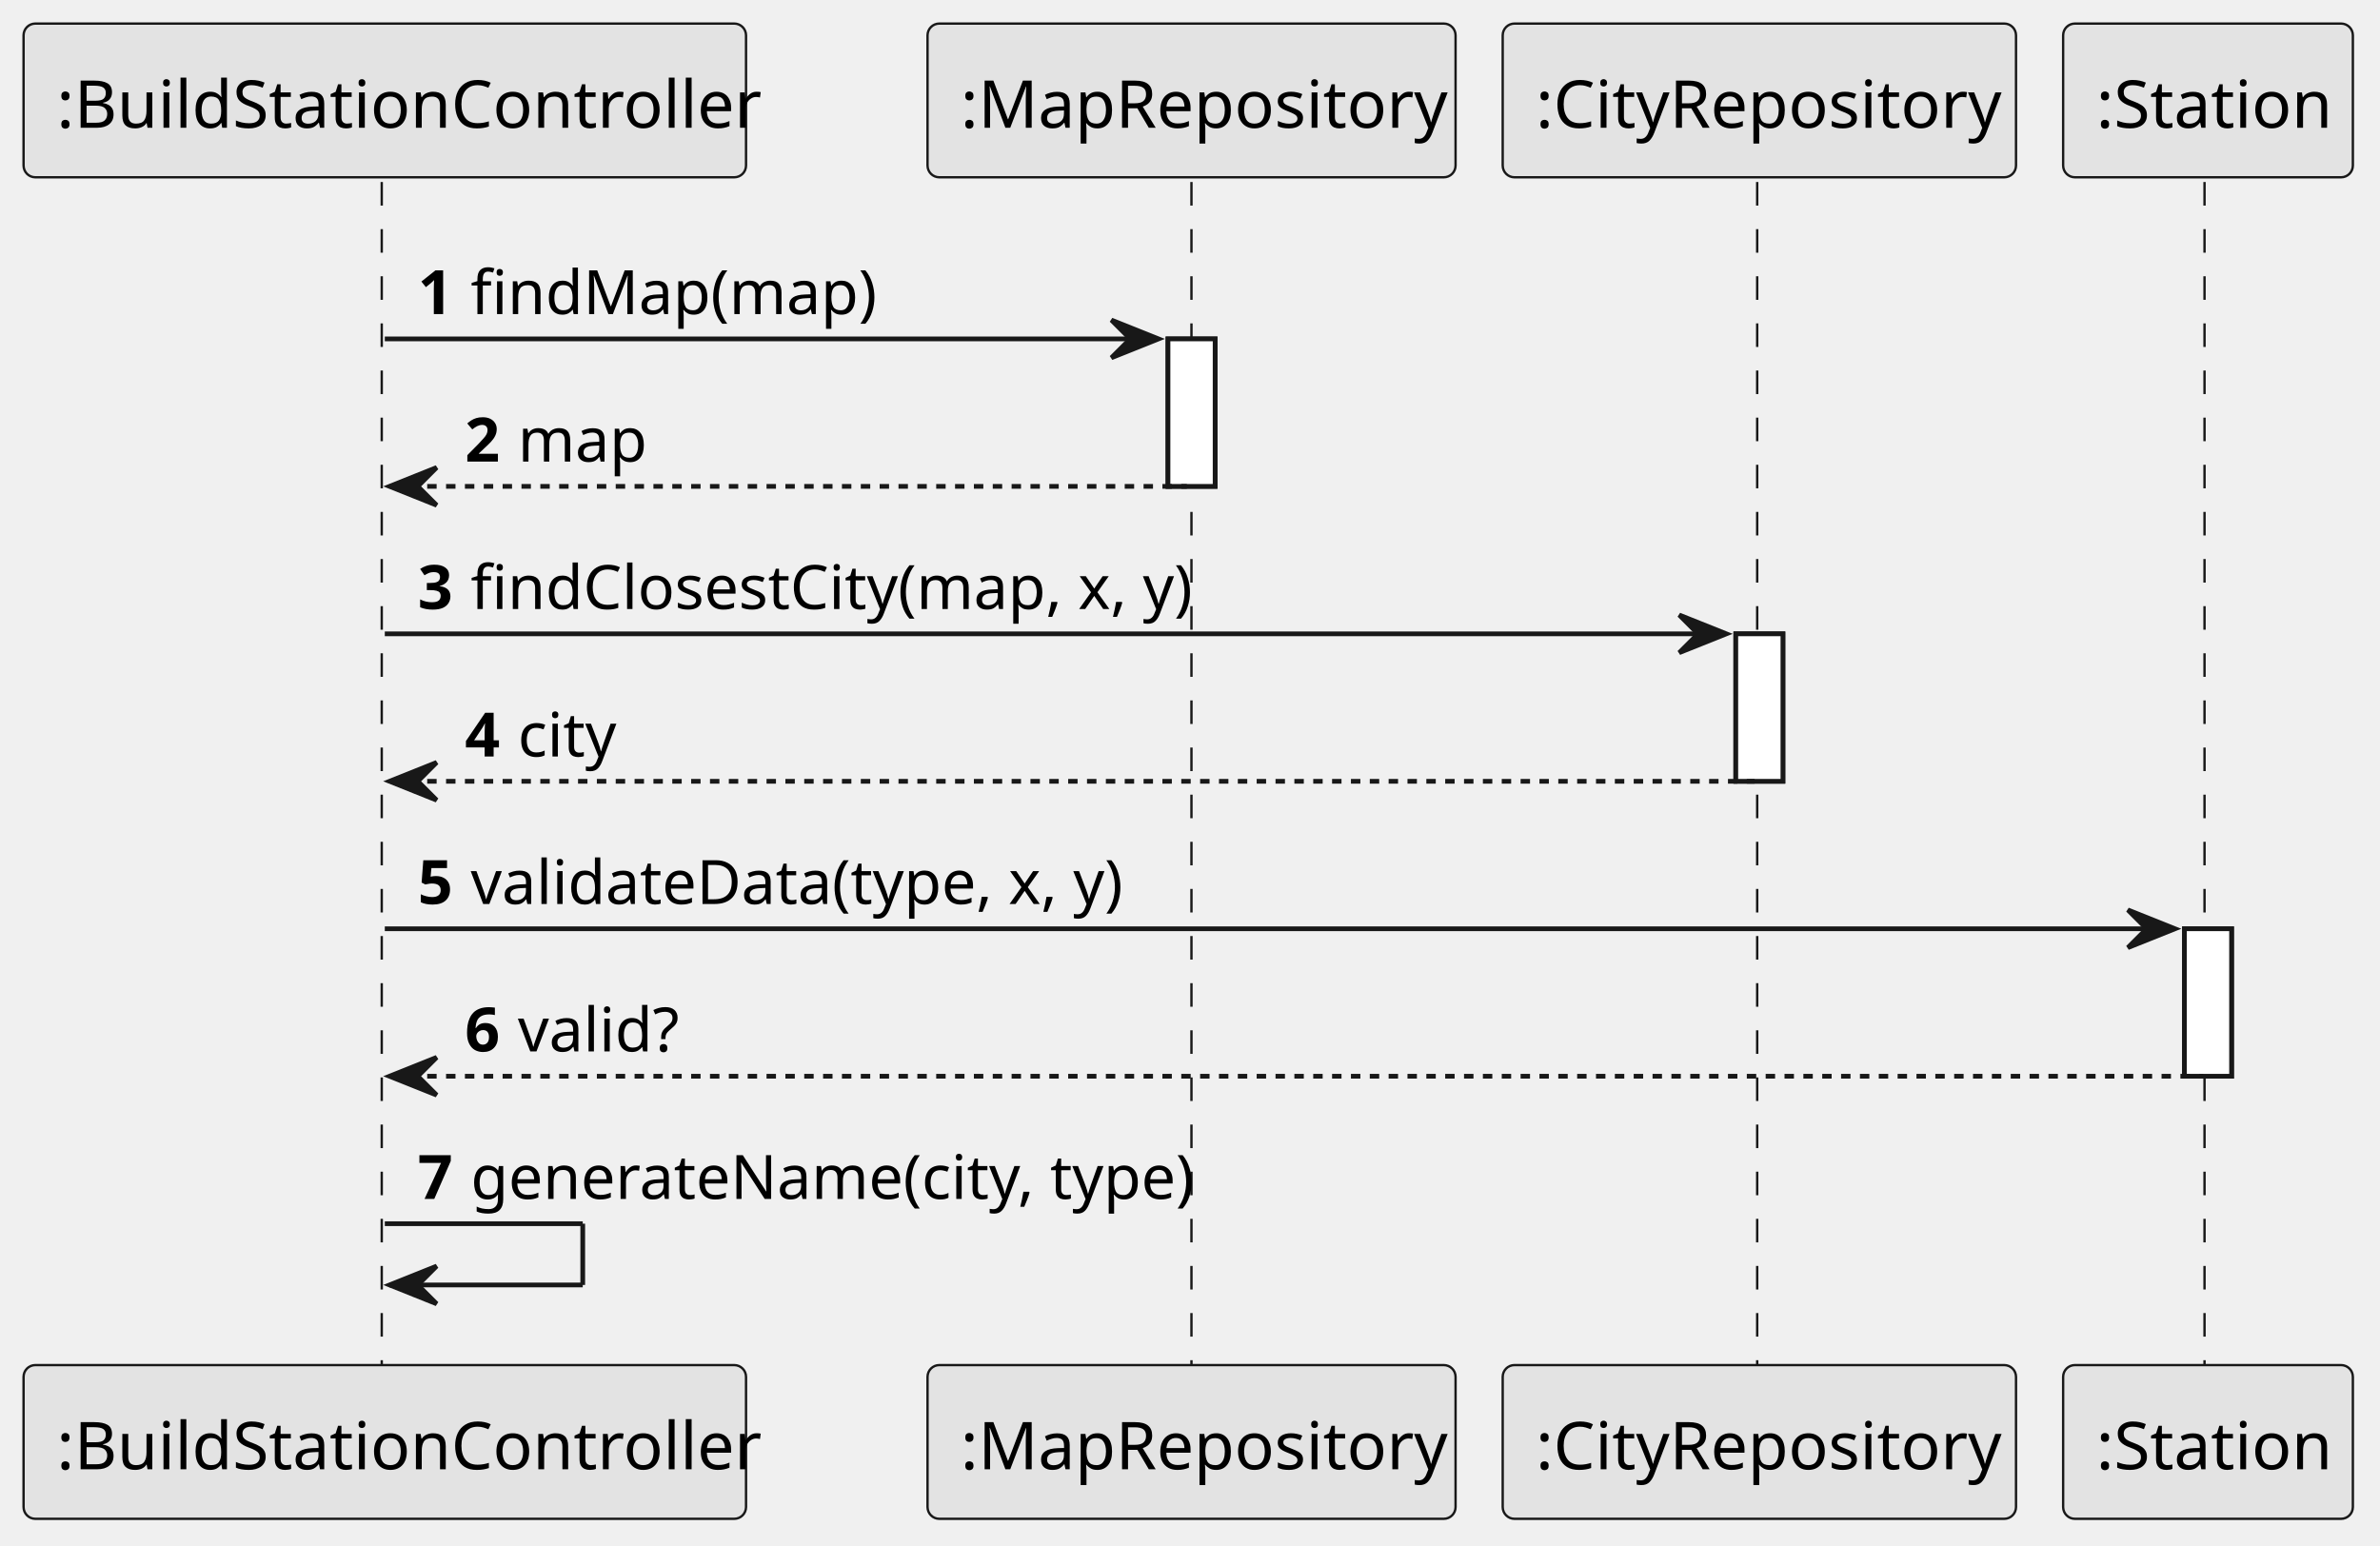
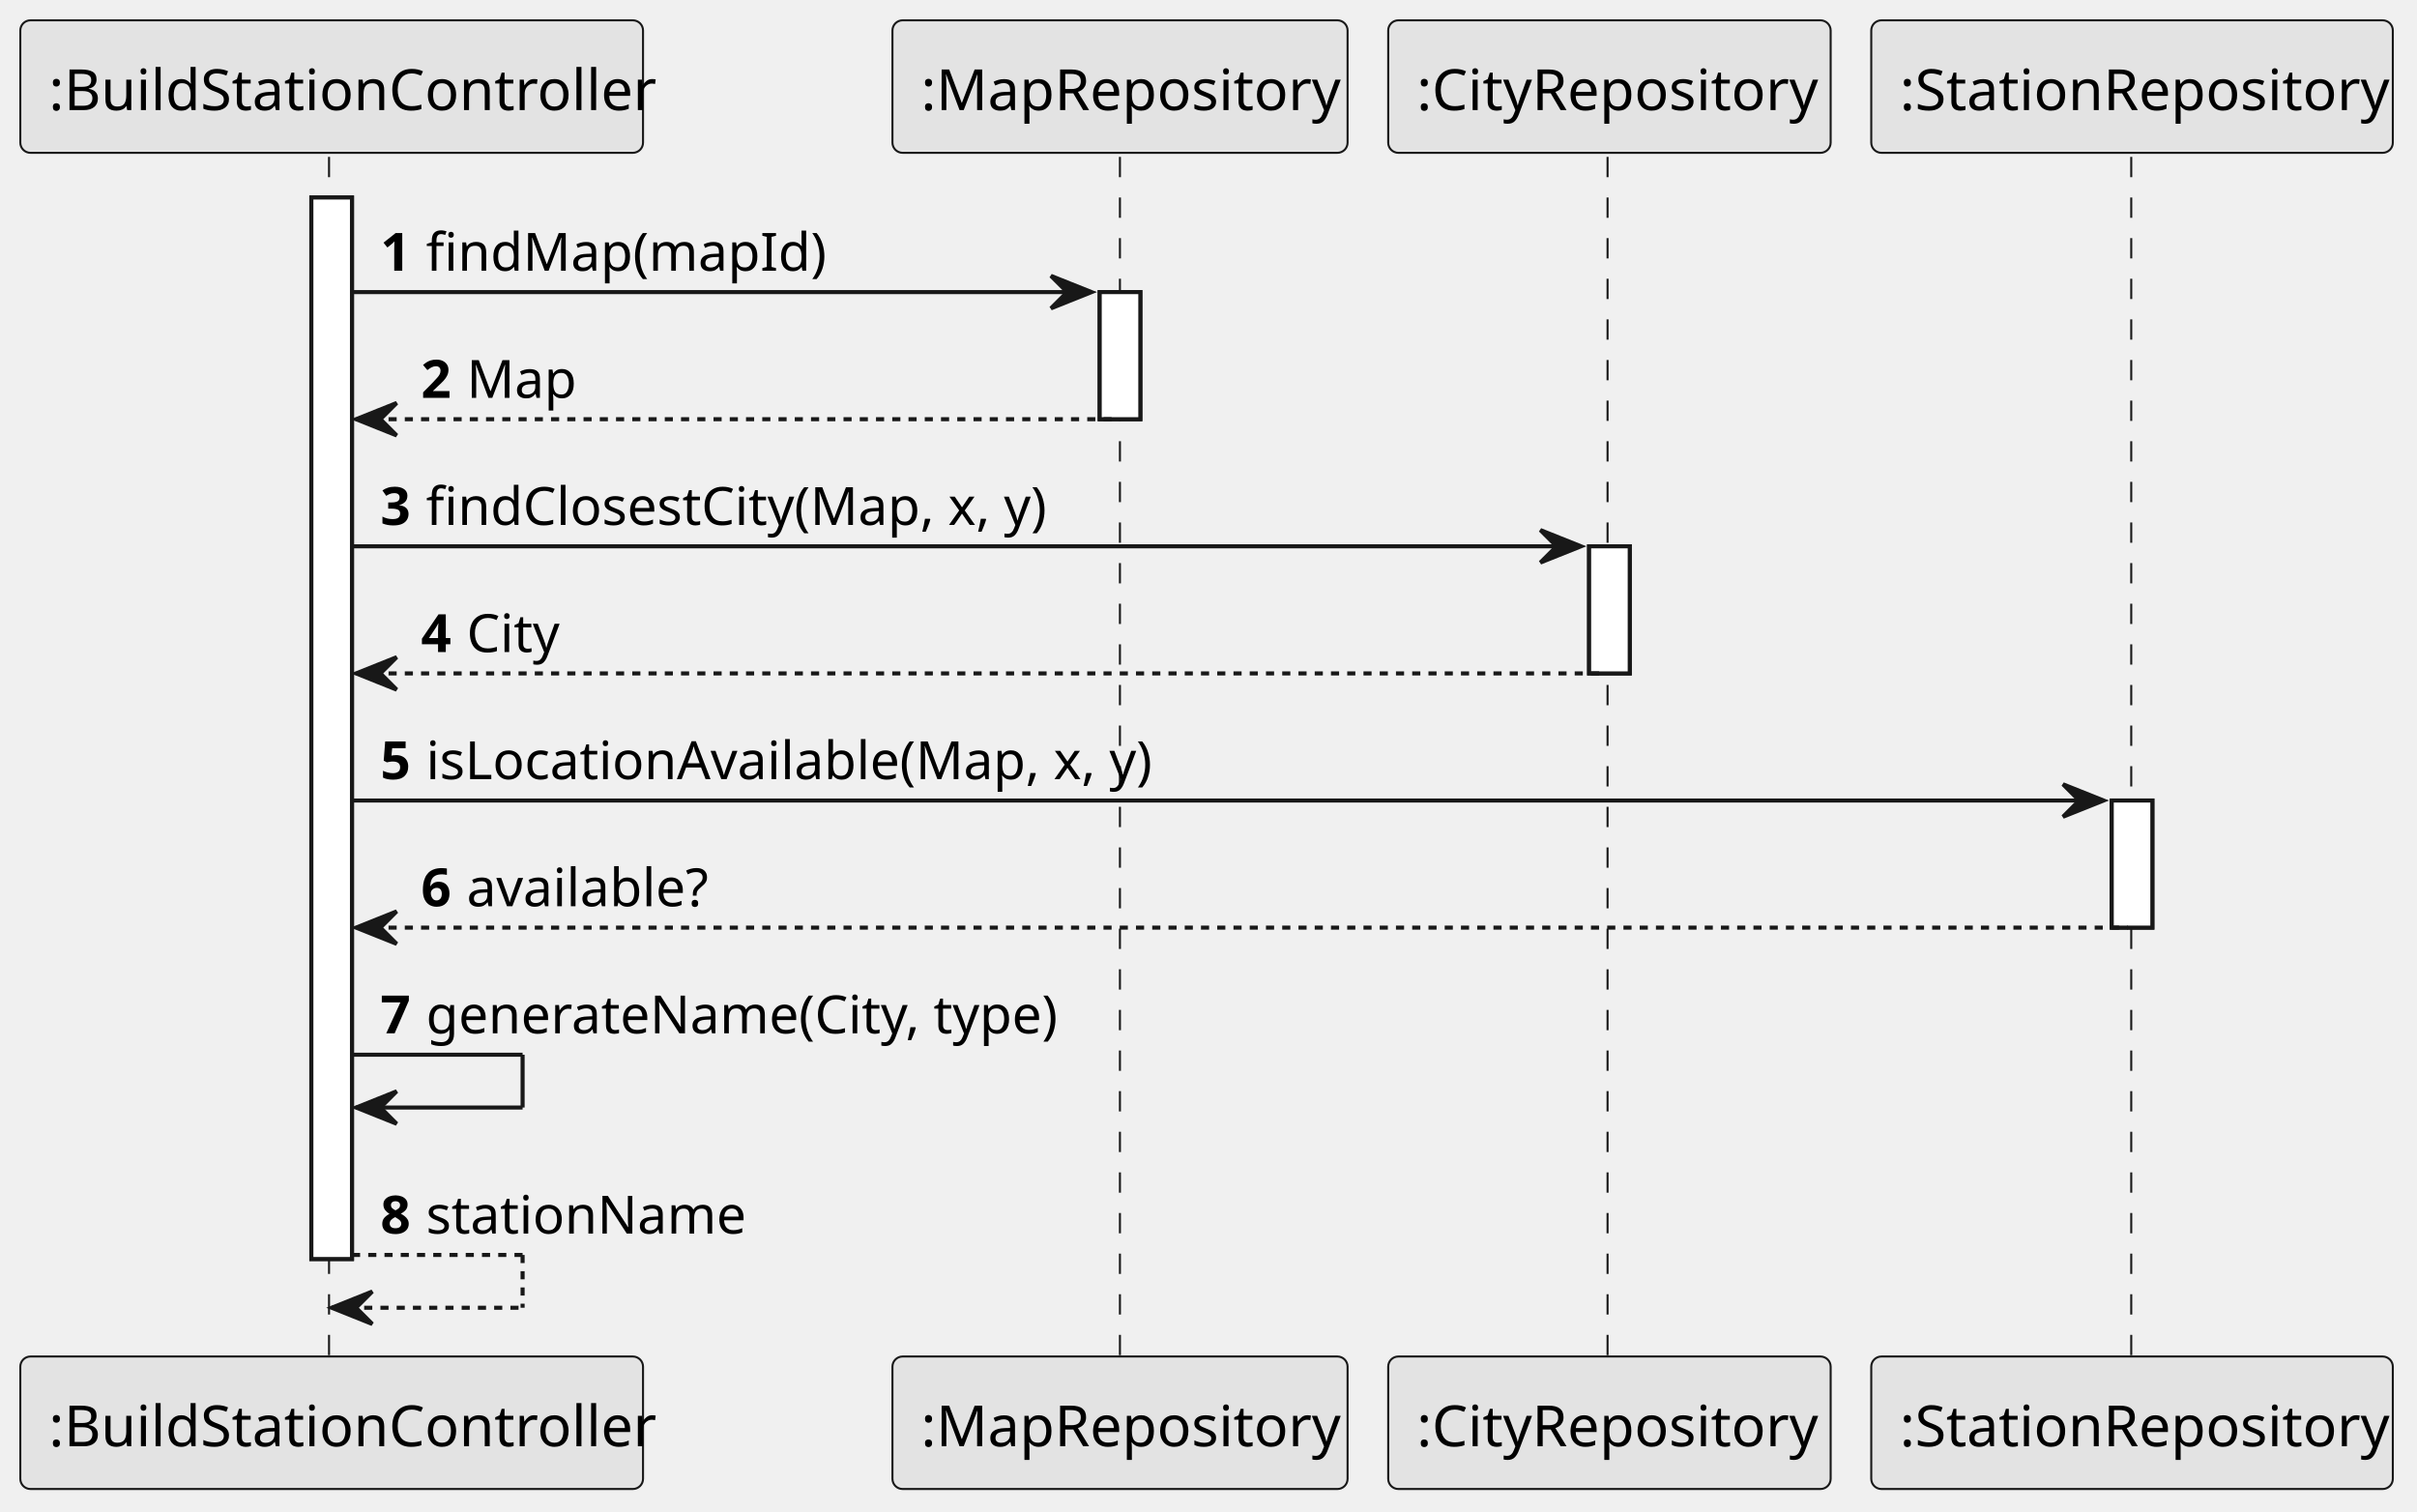
- <svg xmlns="http://www.w3.org/2000/svg" contentStyleType="text/css" height="328px" preserveAspectRatio="none" style="width:505px;height:328px;background:#FFFFFF;" version="1.1" viewBox="0 0 505 328" width="505px" zoomAndPan="magnify">
+ <svg xmlns="http://www.w3.org/2000/svg" contentStyleType="text/css" height="372px" preserveAspectRatio="none" style="width:595px;height:372px;background:#FFFFFF;" version="1.1" viewBox="0 0 595 372" width="595px" zoomAndPan="magnify">
  <defs />
  <g>
-     <rect fill="#FFFFFF" height="31.291" style="stroke:#181818;stroke-width:1.0;" width="10" x="247.83" y="71.912" />
-     <rect fill="#FFFFFF" height="31.291" style="stroke:#181818;stroke-width:1.0;" width="10" x="368.309" y="134.494" />
-     <rect fill="#FFFFFF" height="31.291" style="stroke:#181818;stroke-width:1.0;" width="10" x="463.505" y="197.076" />
-     <line style="stroke:#181818;stroke-width:0.5;stroke-dasharray:5.0,5.0;" x1="81" x2="81" y1="38.621" y2="290.658" />
-     <line style="stroke:#181818;stroke-width:0.5;stroke-dasharray:5.0,5.0;" x1="252.809" x2="252.809" y1="38.621" y2="290.658" />
-     <line style="stroke:#181818;stroke-width:0.5;stroke-dasharray:5.0,5.0;" x1="372.85" x2="372.85" y1="38.621" y2="290.658" />
-     <line style="stroke:#181818;stroke-width:0.5;stroke-dasharray:5.0,5.0;" x1="467.767" x2="467.767" y1="38.621" y2="290.658" />
+     <rect fill="#FFFFFF" height="261.328" style="stroke:#181818;stroke-width:1.0;" width="10" x="76.648" y="48.621" />
+     <rect fill="#FFFFFF" height="31.291" style="stroke:#181818;stroke-width:1.0;" width="10" x="270.718" y="71.912" />
+     <rect fill="#FFFFFF" height="31.291" style="stroke:#181818;stroke-width:1.0;" width="10" x="391.197" y="134.494" />
+     <rect fill="#FFFFFF" height="31.291" style="stroke:#181818;stroke-width:1.0;" width="10" x="519.852" y="197.076" />
+     <line style="stroke:#181818;stroke-width:0.5;stroke-dasharray:5.0,5.0;" x1="81" x2="81" y1="38.621" y2="334.949" />
+     <line style="stroke:#181818;stroke-width:0.5;stroke-dasharray:5.0,5.0;" x1="275.697" x2="275.697" y1="38.621" y2="334.949" />
+     <line style="stroke:#181818;stroke-width:0.5;stroke-dasharray:5.0,5.0;" x1="395.738" x2="395.738" y1="38.621" y2="334.949" />
+     <line style="stroke:#181818;stroke-width:0.5;stroke-dasharray:5.0,5.0;" x1="524.655" x2="524.655" y1="38.621" y2="334.949" />
    <rect fill="#E3E3E3" height="32.621" rx="2.5" ry="2.5" style="stroke:#181818;stroke-width:0.5;" width="153.296" x="5" y="5" />
    <text fill="#000000" font-family="sans-serif" font-size="14" lengthAdjust="spacing" textLength="139.296" x="12" y="27.107">:BuildStationController</text>
-     <rect fill="#E3E3E3" height="32.621" rx="2.5" ry="2.5" style="stroke:#181818;stroke-width:0.5;" width="153.296" x="5" y="289.658" />
-     <text fill="#000000" font-family="sans-serif" font-size="14" lengthAdjust="spacing" textLength="139.296" x="12" y="311.766">:BuildStationController</text>
-     <rect fill="#E3E3E3" height="32.621" rx="2.5" ry="2.5" style="stroke:#181818;stroke-width:0.5;" width="112.041" x="196.809" y="5" />
-     <text fill="#000000" font-family="sans-serif" font-size="14" lengthAdjust="spacing" textLength="98.041" x="203.809" y="27.107">:MapRepository</text>
-     <rect fill="#E3E3E3" height="32.621" rx="2.5" ry="2.5" style="stroke:#181818;stroke-width:0.5;" width="112.041" x="196.809" y="289.658" />
-     <text fill="#000000" font-family="sans-serif" font-size="14" lengthAdjust="spacing" textLength="98.041" x="203.809" y="311.766">:MapRepository</text>
-     <rect fill="#E3E3E3" height="32.621" rx="2.5" ry="2.5" style="stroke:#181818;stroke-width:0.5;" width="108.917" x="318.85" y="5" />
-     <text fill="#000000" font-family="sans-serif" font-size="14" lengthAdjust="spacing" textLength="94.917" x="325.85" y="27.107">:CityRepository</text>
-     <rect fill="#E3E3E3" height="32.621" rx="2.5" ry="2.5" style="stroke:#181818;stroke-width:0.5;" width="108.917" x="318.85" y="289.658" />
-     <text fill="#000000" font-family="sans-serif" font-size="14" lengthAdjust="spacing" textLength="94.917" x="325.85" y="311.766">:CityRepository</text>
-     <rect fill="#E3E3E3" height="32.621" rx="2.5" ry="2.5" style="stroke:#181818;stroke-width:0.5;" width="61.476" x="437.767" y="5" />
-     <text fill="#000000" font-family="sans-serif" font-size="14" lengthAdjust="spacing" textLength="47.476" x="444.767" y="27.107">:Station</text>
-     <rect fill="#E3E3E3" height="32.621" rx="2.5" ry="2.5" style="stroke:#181818;stroke-width:0.5;" width="61.476" x="437.767" y="289.658" />
-     <text fill="#000000" font-family="sans-serif" font-size="14" lengthAdjust="spacing" textLength="47.476" x="444.767" y="311.766">:Station</text>
-     <rect fill="#FFFFFF" height="31.291" style="stroke:#181818;stroke-width:1.0;" width="10" x="247.83" y="71.912" />
-     <rect fill="#FFFFFF" height="31.291" style="stroke:#181818;stroke-width:1.0;" width="10" x="368.309" y="134.494" />
-     <rect fill="#FFFFFF" height="31.291" style="stroke:#181818;stroke-width:1.0;" width="10" x="463.505" y="197.076" />
-     <polygon fill="#181818" points="235.83,67.912,245.83,71.912,235.83,75.912,239.83,71.912" style="stroke:#181818;stroke-width:1.0;" />
-     <line style="stroke:#181818;stroke-width:1.0;" x1="81.648" x2="241.83" y1="71.912" y2="71.912" />
-     <text fill="#000000" font-family="sans-serif" font-size="13" font-weight="bold" lengthAdjust="spacing" textLength="7.23" x="88.648" y="66.649">1</text>
-     <text fill="#000000" font-family="sans-serif" font-size="13" lengthAdjust="spacing" textLength="80.196" x="99.878" y="66.649">findMap(map)</text>
-     <polygon fill="#181818" points="92.648,99.203,82.648,103.203,92.648,107.203,88.648,103.203" style="stroke:#181818;stroke-width:1.0;" />
-     <line style="stroke:#181818;stroke-width:1.0;stroke-dasharray:2.0,2.0;" x1="86.648" x2="251.83" y1="103.203" y2="103.203" />
-     <text fill="#000000" font-family="sans-serif" font-size="13" font-weight="bold" lengthAdjust="spacing" textLength="7.23" x="98.648" y="97.94">2</text>
-     <text fill="#000000" font-family="sans-serif" font-size="13" lengthAdjust="spacing" textLength="25.289" x="109.878" y="97.94">map</text>
-     <polygon fill="#181818" points="356.309,130.494,366.309,134.494,356.309,138.494,360.309,134.494" style="stroke:#181818;stroke-width:1.0;" />
-     <line style="stroke:#181818;stroke-width:1.0;" x1="81.648" x2="362.309" y1="134.494" y2="134.494" />
-     <text fill="#000000" font-family="sans-serif" font-size="13" font-weight="bold" lengthAdjust="spacing" textLength="7.23" x="88.648" y="129.231">3</text>
-     <text fill="#000000" font-family="sans-serif" font-size="13" lengthAdjust="spacing" textLength="148.091" x="99.878" y="129.231">findClosestCity(map, x, y)</text>
-     <polygon fill="#181818" points="92.648,161.785,82.648,165.785,92.648,169.785,88.648,165.785" style="stroke:#181818;stroke-width:1.0;" />
-     <line style="stroke:#181818;stroke-width:1.0;stroke-dasharray:2.0,2.0;" x1="86.648" x2="372.309" y1="165.785" y2="165.785" />
-     <text fill="#000000" font-family="sans-serif" font-size="13" font-weight="bold" lengthAdjust="spacing" textLength="7.23" x="98.648" y="160.523">4</text>
-     <text fill="#000000" font-family="sans-serif" font-size="13" lengthAdjust="spacing" textLength="19.5" x="109.878" y="160.523">city</text>
-     <polygon fill="#181818" points="451.505,193.076,461.505,197.076,451.505,201.076,455.505,197.076" style="stroke:#181818;stroke-width:1.0;" />
-     <line style="stroke:#181818;stroke-width:1.0;" x1="81.648" x2="457.505" y1="197.076" y2="197.076" />
-     <text fill="#000000" font-family="sans-serif" font-size="13" font-weight="bold" lengthAdjust="spacing" textLength="7.23" x="88.648" y="191.814">5</text>
-     <text fill="#000000" font-family="sans-serif" font-size="13" lengthAdjust="spacing" textLength="132.945" x="99.878" y="191.814">validateData(type, x, y)</text>
-     <polygon fill="#181818" points="92.648,224.367,82.648,228.367,92.648,232.367,88.648,228.367" style="stroke:#181818;stroke-width:1.0;" />
-     <line style="stroke:#181818;stroke-width:1.0;stroke-dasharray:2.0,2.0;" x1="86.648" x2="467.505" y1="228.367" y2="228.367" />
-     <text fill="#000000" font-family="sans-serif" font-size="13" font-weight="bold" lengthAdjust="spacing" textLength="7.23" x="98.648" y="223.105">6</text>
-     <text fill="#000000" font-family="sans-serif" font-size="13" lengthAdjust="spacing" textLength="33.966" x="109.878" y="223.105">valid?</text>
-     <line style="stroke:#181818;stroke-width:1.0;" x1="81.648" x2="123.648" y1="259.658" y2="259.658" />
-     <line style="stroke:#181818;stroke-width:1.0;" x1="123.648" x2="123.648" y1="259.658" y2="272.658" />
-     <line style="stroke:#181818;stroke-width:1.0;" x1="82.648" x2="123.648" y1="272.658" y2="272.658" />
-     <polygon fill="#181818" points="92.648,268.658,82.648,272.658,92.648,276.658,88.648,272.658" style="stroke:#181818;stroke-width:1.0;" />
-     <text fill="#000000" font-family="sans-serif" font-size="13" font-weight="bold" lengthAdjust="spacing" textLength="7.23" x="88.648" y="254.395">7</text>
-     <text fill="#000000" font-family="sans-serif" font-size="13" lengthAdjust="spacing" textLength="145.952" x="99.878" y="254.395">generateName(city, type)</text>
+     <rect fill="#E3E3E3" height="32.621" rx="2.5" ry="2.5" style="stroke:#181818;stroke-width:0.5;" width="153.296" x="5" y="333.949" />
+     <text fill="#000000" font-family="sans-serif" font-size="14" lengthAdjust="spacing" textLength="139.296" x="12" y="356.057">:BuildStationController</text>
+     <rect fill="#E3E3E3" height="32.621" rx="2.5" ry="2.5" style="stroke:#181818;stroke-width:0.5;" width="112.041" x="219.697" y="5" />
+     <text fill="#000000" font-family="sans-serif" font-size="14" lengthAdjust="spacing" textLength="98.041" x="226.697" y="27.107">:MapRepository</text>
+     <rect fill="#E3E3E3" height="32.621" rx="2.5" ry="2.5" style="stroke:#181818;stroke-width:0.5;" width="112.041" x="219.697" y="333.949" />
+     <text fill="#000000" font-family="sans-serif" font-size="14" lengthAdjust="spacing" textLength="98.041" x="226.697" y="356.057">:MapRepository</text>
+     <rect fill="#E3E3E3" height="32.621" rx="2.5" ry="2.5" style="stroke:#181818;stroke-width:0.5;" width="108.917" x="341.738" y="5" />
+     <text fill="#000000" font-family="sans-serif" font-size="14" lengthAdjust="spacing" textLength="94.917" x="348.738" y="27.107">:CityRepository</text>
+     <rect fill="#E3E3E3" height="32.621" rx="2.5" ry="2.5" style="stroke:#181818;stroke-width:0.5;" width="108.917" x="341.738" y="333.949" />
+     <text fill="#000000" font-family="sans-serif" font-size="14" lengthAdjust="spacing" textLength="94.917" x="348.738" y="356.057">:CityRepository</text>
+     <rect fill="#E3E3E3" height="32.621" rx="2.5" ry="2.5" style="stroke:#181818;stroke-width:0.5;" width="128.393" x="460.655" y="5" />
+     <text fill="#000000" font-family="sans-serif" font-size="14" lengthAdjust="spacing" textLength="114.393" x="467.655" y="27.107">:StationRepository</text>
+     <rect fill="#E3E3E3" height="32.621" rx="2.5" ry="2.5" style="stroke:#181818;stroke-width:0.5;" width="128.393" x="460.655" y="333.949" />
+     <text fill="#000000" font-family="sans-serif" font-size="14" lengthAdjust="spacing" textLength="114.393" x="467.655" y="356.057">:StationRepository</text>
+     <rect fill="#FFFFFF" height="261.328" style="stroke:#181818;stroke-width:1.0;" width="10" x="76.648" y="48.621" />
+     <rect fill="#FFFFFF" height="31.291" style="stroke:#181818;stroke-width:1.0;" width="10" x="270.718" y="71.912" />
+     <rect fill="#FFFFFF" height="31.291" style="stroke:#181818;stroke-width:1.0;" width="10" x="391.197" y="134.494" />
+     <rect fill="#FFFFFF" height="31.291" style="stroke:#181818;stroke-width:1.0;" width="10" x="519.852" y="197.076" />
+     <polygon fill="#181818" points="258.718,67.912,268.718,71.912,258.718,75.912,262.718,71.912" style="stroke:#181818;stroke-width:1.0;" />
+     <line style="stroke:#181818;stroke-width:1.0;" x1="86.648" x2="264.718" y1="71.912" y2="71.912" />
+     <text fill="#000000" font-family="sans-serif" font-size="13" font-weight="bold" lengthAdjust="spacing" textLength="7.23" x="93.648" y="66.649">1</text>
+     <text fill="#000000" font-family="sans-serif" font-size="13" lengthAdjust="spacing" textLength="91.038" x="104.878" y="66.649">findMap(mapId)</text>
+     <polygon fill="#181818" points="97.648,99.203,87.648,103.203,97.648,107.203,93.648,103.203" style="stroke:#181818;stroke-width:1.0;" />
+     <line style="stroke:#181818;stroke-width:1.0;stroke-dasharray:2.0,2.0;" x1="91.648" x2="274.718" y1="103.203" y2="103.203" />
+     <text fill="#000000" font-family="sans-serif" font-size="13" font-weight="bold" lengthAdjust="spacing" textLength="7.23" x="103.648" y="97.94">2</text>
+     <text fill="#000000" font-family="sans-serif" font-size="13" lengthAdjust="spacing" textLength="25.289" x="114.878" y="97.94">Map</text>
+     <polygon fill="#181818" points="379.197,130.494,389.197,134.494,379.197,138.494,383.197,134.494" style="stroke:#181818;stroke-width:1.0;" />
+     <line style="stroke:#181818;stroke-width:1.0;" x1="86.648" x2="385.197" y1="134.494" y2="134.494" />
+     <text fill="#000000" font-family="sans-serif" font-size="13" font-weight="bold" lengthAdjust="spacing" textLength="7.23" x="93.648" y="129.231">3</text>
+     <text fill="#000000" font-family="sans-serif" font-size="13" lengthAdjust="spacing" textLength="148.091" x="104.878" y="129.231">findClosestCity(Map, x, y)</text>
+     <polygon fill="#181818" points="97.648,161.785,87.648,165.785,97.648,169.785,93.648,165.785" style="stroke:#181818;stroke-width:1.0;" />
+     <line style="stroke:#181818;stroke-width:1.0;stroke-dasharray:2.0,2.0;" x1="91.648" x2="395.197" y1="165.785" y2="165.785" />
+     <text fill="#000000" font-family="sans-serif" font-size="13" font-weight="bold" lengthAdjust="spacing" textLength="7.23" x="103.648" y="160.523">4</text>
+     <text fill="#000000" font-family="sans-serif" font-size="13" lengthAdjust="spacing" textLength="22.388" x="114.878" y="160.523">City</text>
+     <polygon fill="#181818" points="507.852,193.076,517.852,197.076,507.852,201.076,511.852,197.076" style="stroke:#181818;stroke-width:1.0;" />
+     <line style="stroke:#181818;stroke-width:1.0;" x1="86.648" x2="513.852" y1="197.076" y2="197.076" />
+     <text fill="#000000" font-family="sans-serif" font-size="13" font-weight="bold" lengthAdjust="spacing" textLength="7.23" x="93.648" y="191.814">5</text>
+     <text fill="#000000" font-family="sans-serif" font-size="13" lengthAdjust="spacing" textLength="172.688" x="104.878" y="191.814">isLocationAvailable(Map, x, y)</text>
+     <polygon fill="#181818" points="97.648,224.367,87.648,228.367,97.648,232.367,93.648,228.367" style="stroke:#181818;stroke-width:1.0;" />
+     <line style="stroke:#181818;stroke-width:1.0;stroke-dasharray:2.0,2.0;" x1="91.648" x2="523.852" y1="228.367" y2="228.367" />
+     <text fill="#000000" font-family="sans-serif" font-size="13" font-weight="bold" lengthAdjust="spacing" textLength="7.23" x="103.648" y="223.105">6</text>
+     <text fill="#000000" font-family="sans-serif" font-size="13" lengthAdjust="spacing" textLength="58.544" x="114.878" y="223.105">available?</text>
+     <line style="stroke:#181818;stroke-width:1.0;" x1="86.648" x2="128.648" y1="259.658" y2="259.658" />
+     <line style="stroke:#181818;stroke-width:1.0;" x1="128.648" x2="128.648" y1="259.658" y2="272.658" />
+     <line style="stroke:#181818;stroke-width:1.0;" x1="87.648" x2="128.648" y1="272.658" y2="272.658" />
+     <polygon fill="#181818" points="97.648,268.658,87.648,272.658,97.648,276.658,93.648,272.658" style="stroke:#181818;stroke-width:1.0;" />
+     <text fill="#000000" font-family="sans-serif" font-size="13" font-weight="bold" lengthAdjust="spacing" textLength="7.23" x="93.648" y="254.395">7</text>
+     <text fill="#000000" font-family="sans-serif" font-size="13" lengthAdjust="spacing" textLength="148.84" x="104.878" y="254.395">generateName(City, type)</text>
+     <line style="stroke:#181818;stroke-width:1.0;stroke-dasharray:2.0,2.0;" x1="86.648" x2="128.648" y1="308.949" y2="308.949" />
+     <line style="stroke:#181818;stroke-width:1.0;stroke-dasharray:2.0,2.0;" x1="128.648" x2="128.648" y1="308.949" y2="321.949" />
+     <line style="stroke:#181818;stroke-width:1.0;stroke-dasharray:2.0,2.0;" x1="81.648" x2="128.648" y1="321.949" y2="321.949" />
+     <polygon fill="#181818" points="91.648,317.949,81.648,321.949,91.648,325.949,87.648,321.949" style="stroke:#181818;stroke-width:1.0;" />
+     <text fill="#000000" font-family="sans-serif" font-size="13" font-weight="bold" lengthAdjust="spacing" textLength="7.23" x="93.648" y="303.687">8</text>
+     <text fill="#000000" font-family="sans-serif" font-size="13" lengthAdjust="spacing" textLength="72.979" x="104.878" y="303.687">stationName</text>
  </g>
</svg>
